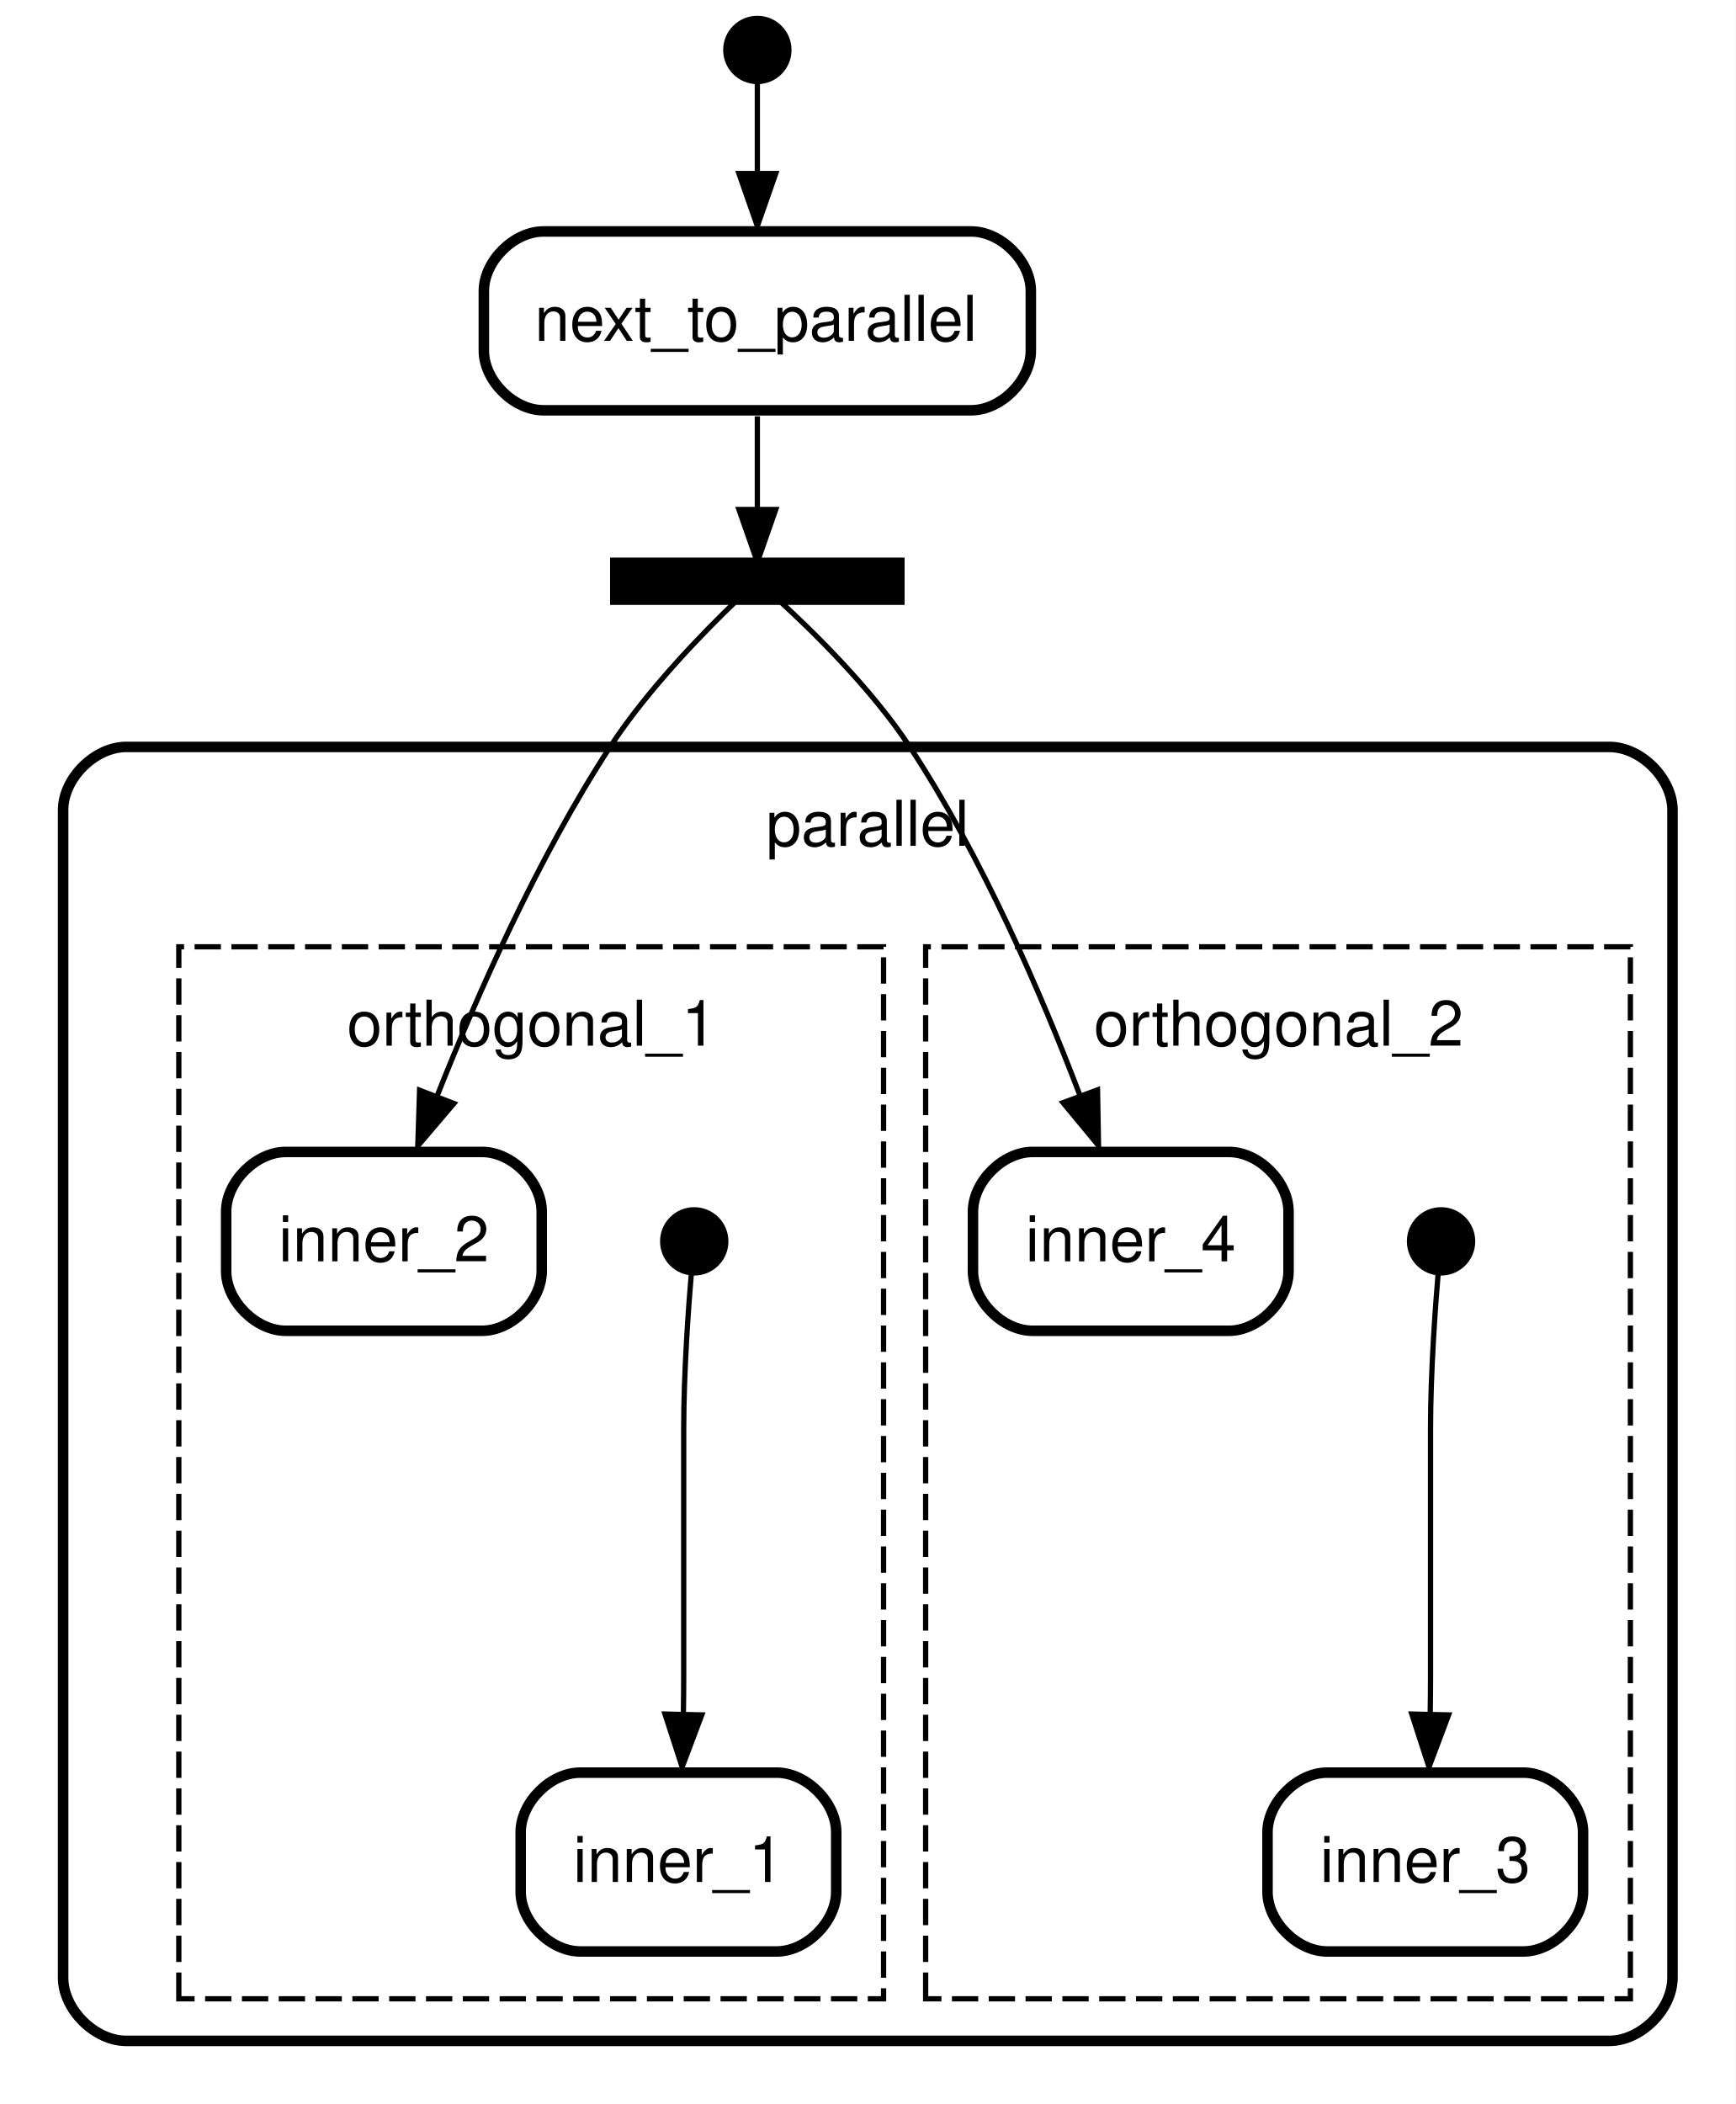
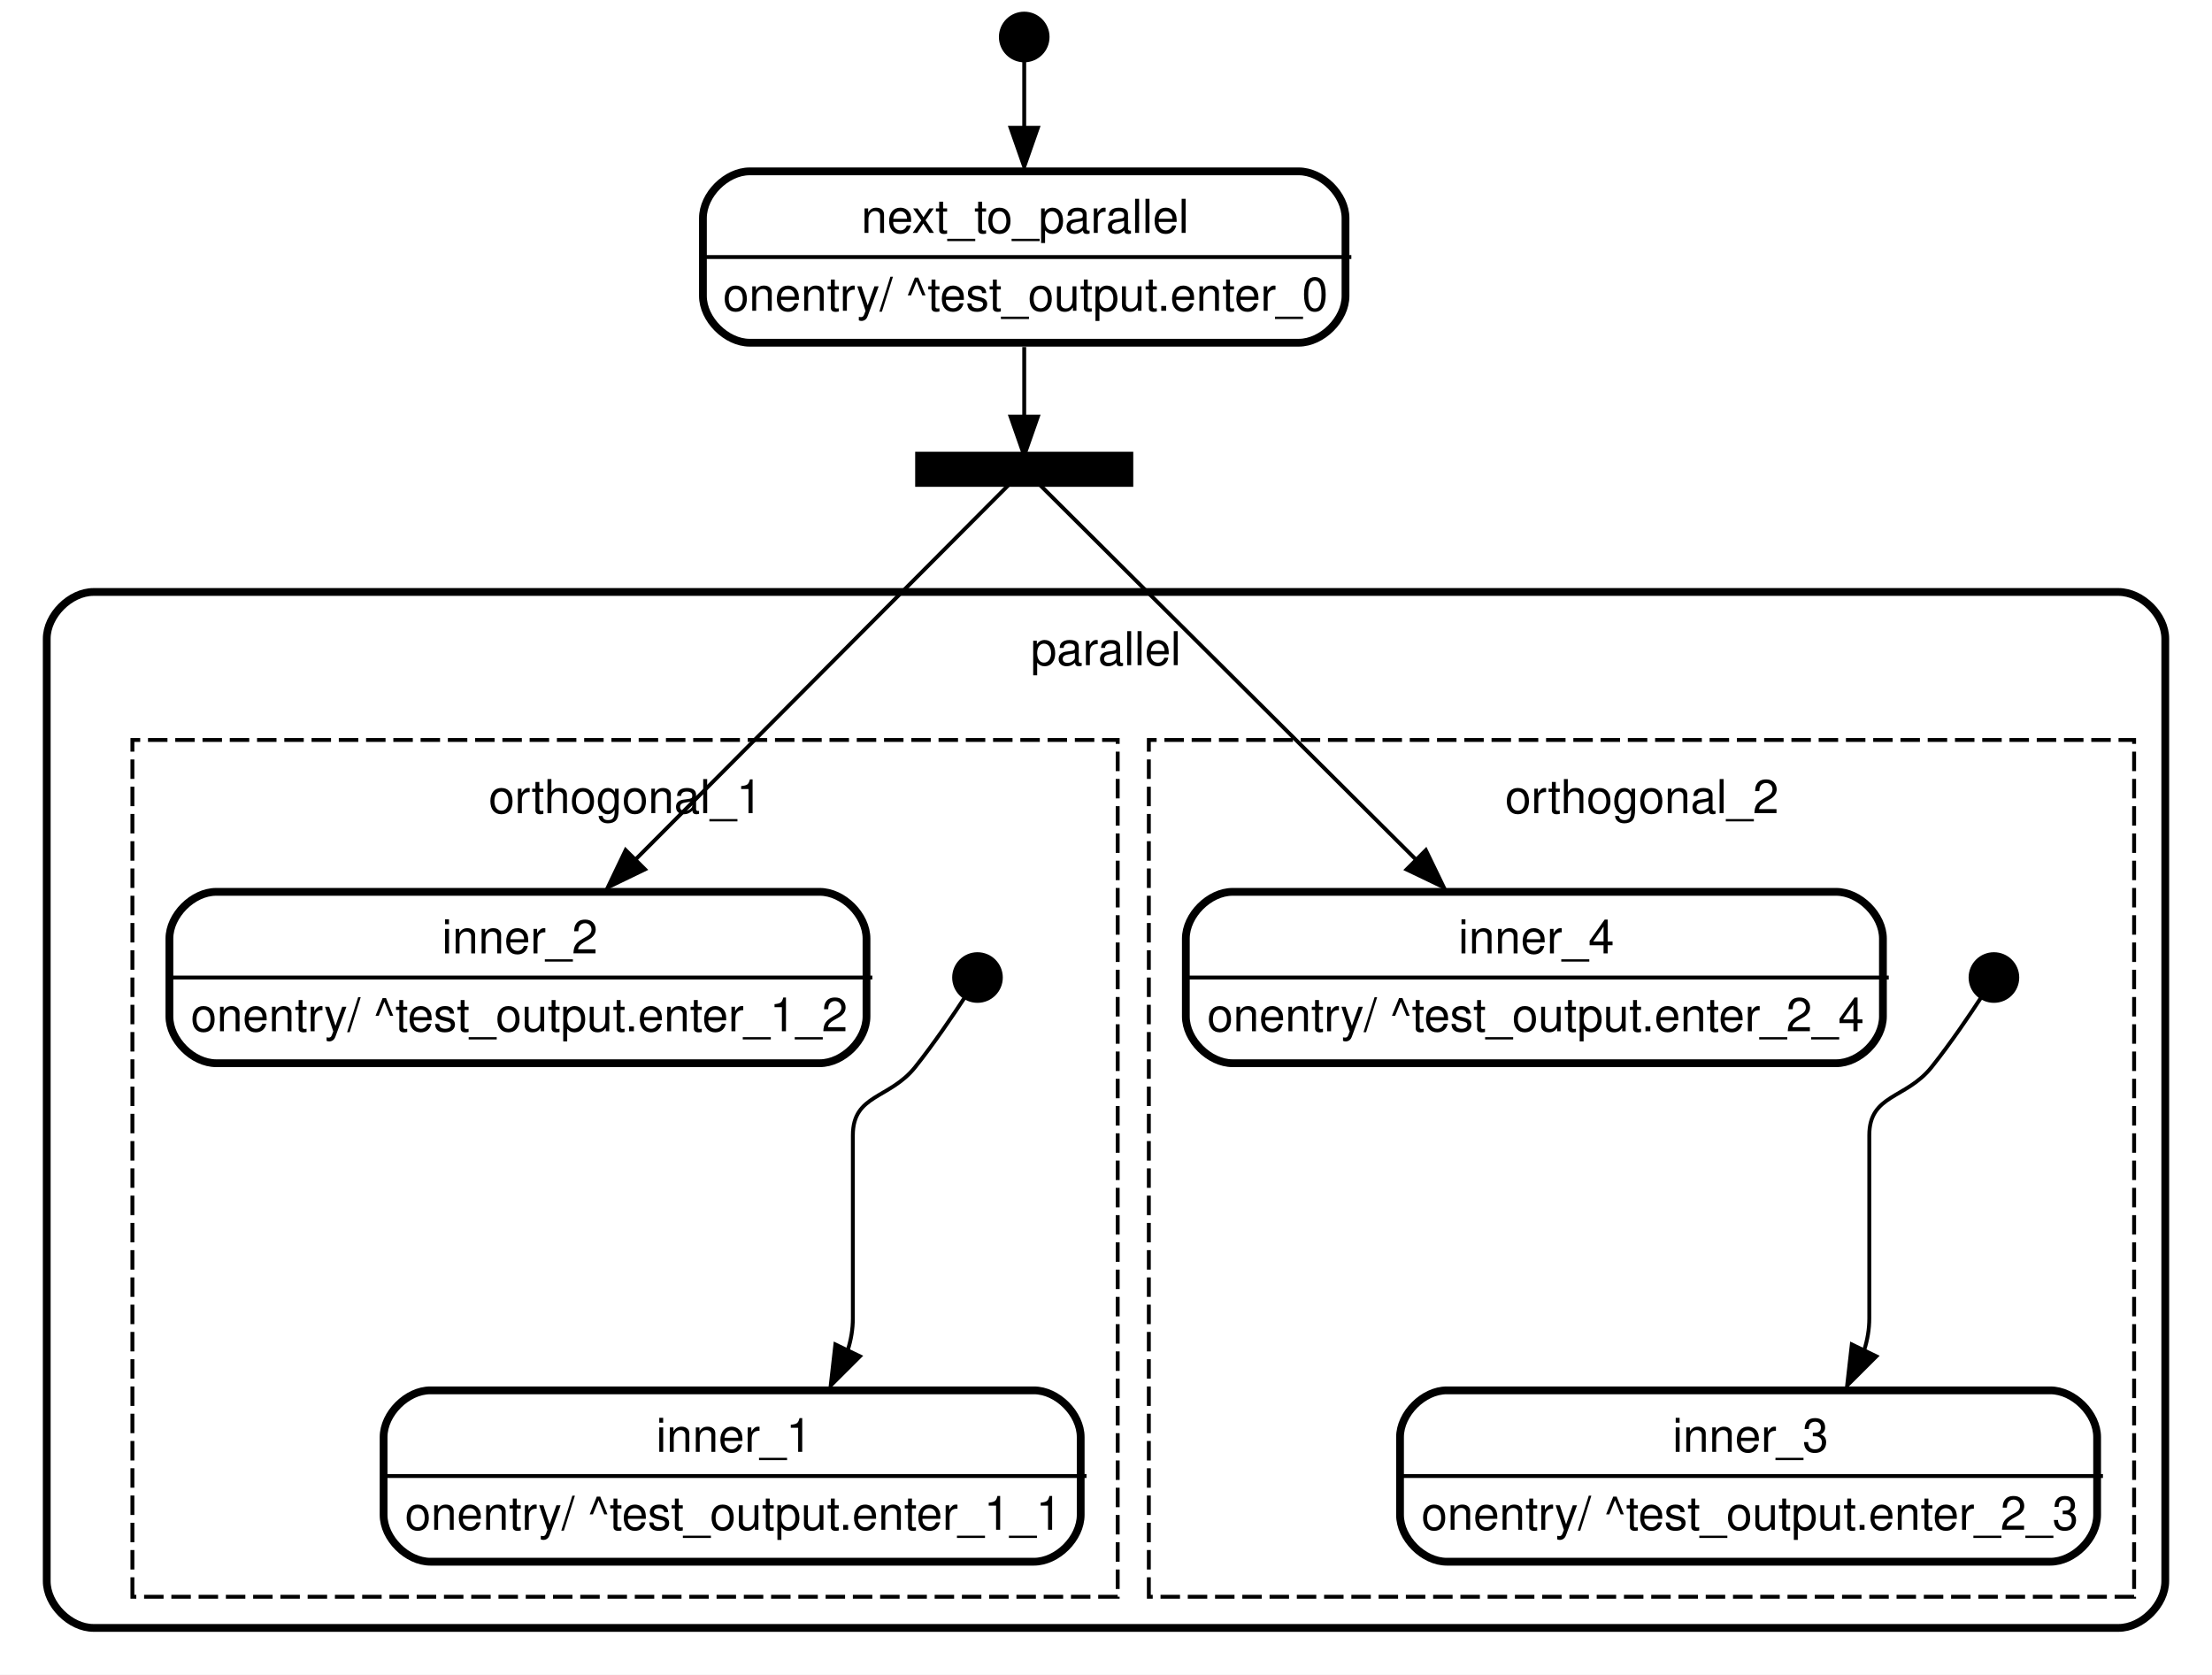
- <svg xmlns="http://www.w3.org/2000/svg" width="330pt" height="400pt" viewBox="0.00 0.00 330.00 400.00">
-   <g id="graph0" class="graph" transform="scale(1 1) rotate(0) translate(4 396)">
-     <polygon fill="#ffffff" stroke="transparent" points="-4,4 -4,-396 326,-396 326,4 -4,4" />
+ <svg xmlns="http://www.w3.org/2000/svg" width="568pt" height="430pt" viewBox="0.00 0.00 568.00 430.00">
+   <g id="graph0" class="graph" transform="scale(1 1) rotate(0) translate(4 426)">
+     <polygon fill="#ffffff" stroke="transparent" points="-4,4 -4,-426 564,-426 564,4 -4,4" />
    <g id="clust1" class="cluster">
-       <path fill="none" stroke="#000000" stroke-width="2" d="M20,-8C20,-8 302,-8 302,-8 308,-8 314,-14 314,-20 314,-20 314,-242 314,-242 314,-248 308,-254 302,-254 302,-254 20,-254 20,-254 14,-254 8,-248 8,-242 8,-242 8,-20 8,-20 8,-14 14,-8 20,-8" />
-       <text text-anchor="start" x="141.667" y="-235.2" font-family="Helvetica,sans-Serif" font-size="12.00" fill="#000000">parallel</text>
+       <path fill="none" stroke="#000000" stroke-width="2" d="M20,-8C20,-8 540,-8 540,-8 546,-8 552,-14 552,-20 552,-20 552,-262 552,-262 552,-268 546,-274 540,-274 540,-274 20,-274 20,-274 14,-274 8,-268 8,-262 8,-262 8,-20 8,-20 8,-14 14,-8 20,-8" />
+       <text text-anchor="start" x="260.667" y="-255.2" font-family="Helvetica,sans-Serif" font-size="12.00" fill="#000000">parallel</text>
    </g>
    <g id="clust2" class="cluster">
-       <polygon fill="none" stroke="#000000" stroke-dasharray="5,2" points="30,-16 30,-216 164,-216 164,-16 30,-16" />
-       <text text-anchor="start" x="61.985" y="-197.2" font-family="Helvetica,sans-Serif" font-size="12.00" fill="#000000">orthogonal_1</text>
+       <polygon fill="none" stroke="#000000" stroke-dasharray="5,2" points="30,-16 30,-236 283,-236 283,-16 30,-16" />
+       <text text-anchor="start" x="121.485" y="-217.2" font-family="Helvetica,sans-Serif" font-size="12.00" fill="#000000">orthogonal_1</text>
    </g>
    <g id="clust3" class="cluster">
-       <polygon fill="none" stroke="#000000" stroke-dasharray="5,2" points="172,-16 172,-216 306,-216 306,-16 172,-16" />
-       <text text-anchor="start" x="203.985" y="-197.2" font-family="Helvetica,sans-Serif" font-size="12.00" fill="#000000">orthogonal_2</text>
+       <polygon fill="none" stroke="#000000" stroke-dasharray="5,2" points="291,-16 291,-236 544,-236 544,-16 291,-16" />
+       <text text-anchor="start" x="382.485" y="-217.2" font-family="Helvetica,sans-Serif" font-size="12.00" fill="#000000">orthogonal_2</text>
    </g>
    <g id="node1" class="node">
-       <ellipse fill="#000000" stroke="#000000" stroke-width="2" cx="140" cy="-386.5" rx="5.5" ry="5.5" />
+       <ellipse fill="#000000" stroke="#000000" stroke-width="2" cx="259" cy="-416.5" rx="5.5" ry="5.5" />
    </g>
    <g id="node2" class="node">
-       <polygon fill="transparent" stroke="transparent" stroke-width="2" points="193,-353 87,-353 87,-317 193,-317 193,-353" />
-       <text text-anchor="start" x="97.655" y="-331.2" font-family="Helvetica,sans-Serif" font-size="12.00" fill="#000000">next_to_parallel</text>
-       <path fill="none" stroke="#000000" stroke-width="2" d="M99.333,-318C99.333,-318 180.667,-318 180.667,-318 186.333,-318 192,-323.667 192,-329.333 192,-329.333 192,-340.667 192,-340.667 192,-346.333 186.333,-352 180.667,-352 180.667,-352 99.333,-352 99.333,-352 93.667,-352 88,-346.333 88,-340.667 88,-340.667 88,-329.333 88,-329.333 88,-323.667 93.667,-318 99.333,-318" />
+       <polygon fill="transparent" stroke="transparent" stroke-width="2" points="342.5,-383 175.5,-383 175.5,-337 342.5,-337 342.5,-383" />
+       <text text-anchor="start" x="217.155" y="-366.2" font-family="Helvetica,sans-Serif" font-size="12.00" fill="#000000">next_to_parallel</text>
+       <text text-anchor="start" x="181.654" y="-346.2" font-family="Helvetica,sans-Serif" font-size="12.00" fill="#000000">onentry/ ^test_output.enter_0</text>
+       <polygon fill="#000000" stroke="#000000" points="176,-360 176,-360 343,-360 343,-360 176,-360" />
+       <path fill="none" stroke="#000000" stroke-width="2" d="M188.5,-338C188.5,-338 329.5,-338 329.5,-338 335.5,-338 341.5,-344 341.5,-350 341.5,-350 341.5,-370 341.5,-370 341.5,-376 335.5,-382 329.5,-382 329.5,-382 188.5,-382 188.5,-382 182.5,-382 176.5,-376 176.5,-370 176.5,-370 176.5,-350 176.5,-350 176.5,-344 182.5,-338 188.5,-338" />
    </g>
    <g id="edge1" class="edge">
-       <path fill="none" stroke="#000000" d="M140,-380.989C140,-376.629 140,-370.179 140,-363.48" />
-       <polygon fill="#000000" stroke="#000000" points="143.5,-363.012 140,-353.012 136.5,-363.012 143.5,-363.012" />
-       <text text-anchor="middle" x="141.389" y="-364" font-family="Helvetica,sans-Serif" font-size="10.00" fill="#000000"> </text>
+       <path fill="none" stroke="#000000" d="M259,-410.876C259,-406.525 259,-400.108 259,-393.286" />
+       <polygon fill="#000000" stroke="#000000" points="262.5,-393.195 259,-383.195 255.5,-393.195 262.5,-393.195" />
+       <text text-anchor="middle" x="260.389" y="-394" font-family="Helvetica,sans-Serif" font-size="10.00" fill="#000000"> </text>
    </g>
    <g id="node3" class="node">
-       <polygon fill="#000000" stroke="#000000" stroke-width="2" points="167,-289 113,-289 113,-282 167,-282 167,-289" />
-       <text text-anchor="middle" x="140" y="-281.9" font-family="Helvetica,sans-Serif" font-size="12.00" fill="#000000"> </text>
+       <polygon fill="#000000" stroke="#000000" stroke-width="2" points="286,-309 232,-309 232,-302 286,-302 286,-309" />
+       <text text-anchor="middle" x="259" y="-301.9" font-family="Helvetica,sans-Serif" font-size="12.00" fill="#000000"> </text>
    </g>
    <g id="edge4" class="edge">
-       <path fill="none" stroke="#000000" d="M140,-316.849C140,-311.137 140,-304.92 140,-299.539" />
-       <polygon fill="#000000" stroke="#000000" points="143.5,-299.135 140,-289.135 136.5,-299.135 143.5,-299.135" />
-       <text text-anchor="middle" x="141.389" y="-300" font-family="Helvetica,sans-Serif" font-size="10.00" fill="#000000"> </text>
+       <path fill="none" stroke="#000000" d="M259,-336.887C259,-330.882 259,-324.602 259,-319.251" />
+       <polygon fill="#000000" stroke="#000000" points="262.5,-319.018 259,-309.018 255.5,-319.018 262.5,-319.018" />
+       <text text-anchor="middle" x="260.389" y="-320" font-family="Helvetica,sans-Serif" font-size="10.00" fill="#000000"> </text>
    </g>
    <g id="node8" class="node">
-       <polygon fill="transparent" stroke="transparent" stroke-width="2" points="100,-178 38,-178 38,-142 100,-142 100,-178" />
-       <text text-anchor="start" x="48.994" y="-156.2" font-family="Helvetica,sans-Serif" font-size="12.00" fill="#000000">inner_2</text>
-       <path fill="none" stroke="#000000" stroke-width="2" d="M50.333,-143C50.333,-143 87.667,-143 87.667,-143 93.333,-143 99,-148.667 99,-154.333 99,-154.333 99,-165.667 99,-165.667 99,-171.333 93.333,-177 87.667,-177 87.667,-177 50.333,-177 50.333,-177 44.667,-177 39,-171.333 39,-165.667 39,-165.667 39,-154.333 39,-154.333 39,-148.667 44.667,-143 50.333,-143" />
+       <polygon fill="transparent" stroke="transparent" stroke-width="2" points="219.5,-198 38.5,-198 38.5,-152 219.5,-152 219.5,-198" />
+       <text text-anchor="start" x="109.494" y="-181.2" font-family="Helvetica,sans-Serif" font-size="12.00" fill="#000000">inner_2</text>
+       <text text-anchor="start" x="44.983" y="-161.2" font-family="Helvetica,sans-Serif" font-size="12.00" fill="#000000">onentry/ ^test_output.enter_1_2</text>
+       <polygon fill="#000000" stroke="#000000" points="39,-175 39,-175 220,-175 220,-175 39,-175" />
+       <path fill="none" stroke="#000000" stroke-width="2" d="M51.5,-153C51.5,-153 206.5,-153 206.5,-153 212.5,-153 218.5,-159 218.5,-165 218.5,-165 218.5,-185 218.5,-185 218.5,-191 212.5,-197 206.5,-197 206.5,-197 51.5,-197 51.5,-197 45.5,-197 39.5,-191 39.5,-185 39.5,-185 39.5,-165 39.5,-165 39.5,-159 45.5,-153 51.5,-153" />
    </g>
    <g id="edge5" class="edge">
-       <path fill="none" stroke="#000000" d="M135.964,-281.737C130.114,-276.123 119.194,-265.032 112,-254 98.311,-233.006 86.76,-206.943 79.089,-187.59" />
-       <polygon fill="#000000" stroke="#000000" points="82.308,-186.21 75.44,-178.143 75.778,-188.732 82.308,-186.21" />
-       <text text-anchor="middle" x="128.389" y="-265" font-family="Helvetica,sans-Serif" font-size="10.00" fill="#000000"> </text>
+       <path fill="none" stroke="#000000" d="M255.25,-301.735C241.355,-287.787 191.928,-238.169 159.197,-205.313" />
+       <polygon fill="#000000" stroke="#000000" points="161.617,-202.783 152.08,-198.169 156.658,-207.724 161.617,-202.783" />
+       <text text-anchor="middle" x="246.389" y="-285" font-family="Helvetica,sans-Serif" font-size="10.00" fill="#000000"> </text>
    </g>
    <g id="node12" class="node">
-       <polygon fill="transparent" stroke="transparent" stroke-width="2" points="242,-178 180,-178 180,-142 242,-142 242,-178" />
-       <text text-anchor="start" x="190.994" y="-156.2" font-family="Helvetica,sans-Serif" font-size="12.00" fill="#000000">inner_4</text>
-       <path fill="none" stroke="#000000" stroke-width="2" d="M192.333,-143C192.333,-143 229.667,-143 229.667,-143 235.333,-143 241,-148.667 241,-154.333 241,-154.333 241,-165.667 241,-165.667 241,-171.333 235.333,-177 229.667,-177 229.667,-177 192.333,-177 192.333,-177 186.667,-177 181,-171.333 181,-165.667 181,-165.667 181,-154.333 181,-154.333 181,-148.667 186.667,-143 192.333,-143" />
+       <polygon fill="transparent" stroke="transparent" stroke-width="2" points="480.5,-198 299.5,-198 299.5,-152 480.5,-152 480.5,-198" />
+       <text text-anchor="start" x="370.494" y="-181.2" font-family="Helvetica,sans-Serif" font-size="12.00" fill="#000000">inner_4</text>
+       <text text-anchor="start" x="305.983" y="-161.2" font-family="Helvetica,sans-Serif" font-size="12.00" fill="#000000">onentry/ ^test_output.enter_2_4</text>
+       <polygon fill="#000000" stroke="#000000" points="300,-175 300,-175 481,-175 481,-175 300,-175" />
+       <path fill="none" stroke="#000000" stroke-width="2" d="M312.5,-153C312.5,-153 467.5,-153 467.5,-153 473.5,-153 479.5,-159 479.5,-165 479.5,-165 479.5,-185 479.5,-185 479.5,-191 473.5,-197 467.5,-197 467.5,-197 312.5,-197 312.5,-197 306.5,-197 300.5,-191 300.5,-185 300.5,-185 300.5,-165 300.5,-165 300.5,-159 306.5,-153 312.5,-153" />
    </g>
    <g id="edge6" class="edge">
-       <path fill="none" stroke="#000000" d="M144.205,-281.775C150.295,-276.209 161.643,-265.176 169,-254 182.725,-233.149 193.975,-207.073 201.365,-187.678" />
-       <polygon fill="#000000" stroke="#000000" points="204.681,-188.801 204.87,-178.208 198.117,-186.371 204.681,-188.801" />
-       <text text-anchor="middle" x="163.389" y="-265" font-family="Helvetica,sans-Serif" font-size="10.00" fill="#000000"> </text>
+       <path fill="none" stroke="#000000" d="M262.779,-301.735C276.781,-287.787 326.589,-238.169 359.571,-205.313" />
+       <polygon fill="#000000" stroke="#000000" points="362.128,-207.706 366.743,-198.169 357.188,-202.747 362.128,-207.706" />
+       <text text-anchor="middle" x="281.389" y="-285" font-family="Helvetica,sans-Serif" font-size="10.00" fill="#000000"> </text>
    </g>
    <g id="node6" class="node">
-       <ellipse fill="#000000" stroke="#000000" stroke-width="2" cx="128" cy="-160" rx="5.5" ry="5.5" />
+       <ellipse fill="#000000" stroke="#000000" stroke-width="2" cx="247" cy="-175" rx="5.5" ry="5.5" />
    </g>
    <g id="node7" class="node">
-       <polygon fill="transparent" stroke="transparent" stroke-width="2" points="156,-60 94,-60 94,-24 156,-24 156,-60" />
-       <text text-anchor="start" x="104.994" y="-38.2" font-family="Helvetica,sans-Serif" font-size="12.00" fill="#000000">inner_1</text>
-       <path fill="none" stroke="#000000" stroke-width="2" d="M106.333,-25C106.333,-25 143.667,-25 143.667,-25 149.333,-25 155,-30.667 155,-36.333 155,-36.333 155,-47.667 155,-47.667 155,-53.333 149.333,-59 143.667,-59 143.667,-59 106.333,-59 106.333,-59 100.667,-59 95,-53.333 95,-47.667 95,-47.667 95,-36.333 95,-36.333 95,-30.667 100.667,-25 106.333,-25" />
+       <polygon fill="transparent" stroke="transparent" stroke-width="2" points="274.5,-70 93.5,-70 93.5,-24 274.5,-24 274.5,-70" />
+       <text text-anchor="start" x="164.494" y="-53.2" font-family="Helvetica,sans-Serif" font-size="12.00" fill="#000000">inner_1</text>
+       <text text-anchor="start" x="99.983" y="-33.2" font-family="Helvetica,sans-Serif" font-size="12.00" fill="#000000">onentry/ ^test_output.enter_1_1</text>
+       <polygon fill="#000000" stroke="#000000" points="94,-47 94,-47 275,-47 275,-47 94,-47" />
+       <path fill="none" stroke="#000000" stroke-width="2" d="M106.5,-25C106.5,-25 261.5,-25 261.5,-25 267.5,-25 273.5,-31 273.5,-37 273.5,-37 273.5,-57 273.5,-57 273.5,-63 267.5,-69 261.5,-69 261.5,-69 106.5,-69 106.5,-69 100.5,-69 94.5,-63 94.5,-57 94.5,-57 94.5,-37 94.5,-37 94.5,-31 100.5,-25 106.5,-25" />
    </g>
    <g id="edge2" class="edge">
-       <path fill="none" stroke="#000000" d="M127.495,-154.471C126.903,-147.493 126,-135.118 126,-124.5 126,-124.5 126,-124.5 126,-77.5 126,-75.107 125.977,-72.624 125.938,-70.132" />
-       <polygon fill="#000000" stroke="#000000" points="129.435,-69.974 125.705,-60.057 122.437,-70.135 129.435,-69.974" />
-       <text text-anchor="middle" x="127.389" y="-98" font-family="Helvetica,sans-Serif" font-size="10.00" fill="#000000"> </text>
+       <path fill="none" stroke="#000000" d="M243.987,-170.288C240.894,-165.544 235.859,-158.08 231,-152 224.421,-143.767 215,-145.039 215,-134.5 215,-134.5 215,-134.5 215,-87.5 215,-84.691 214.524,-81.957 213.69,-79.322" />
+       <polygon fill="#000000" stroke="#000000" points="216.813,-77.74 209.314,-70.256 210.509,-80.783 216.813,-77.74" />
+       <text text-anchor="middle" x="216.389" y="-108" font-family="Helvetica,sans-Serif" font-size="10.00" fill="#000000"> </text>
    </g>
    <g id="node10" class="node">
-       <ellipse fill="#000000" stroke="#000000" stroke-width="2" cx="270" cy="-160" rx="5.5" ry="5.5" />
+       <ellipse fill="#000000" stroke="#000000" stroke-width="2" cx="508" cy="-175" rx="5.5" ry="5.5" />
    </g>
    <g id="node11" class="node">
-       <polygon fill="transparent" stroke="transparent" stroke-width="2" points="298,-60 236,-60 236,-24 298,-24 298,-60" />
-       <text text-anchor="start" x="246.994" y="-38.2" font-family="Helvetica,sans-Serif" font-size="12.00" fill="#000000">inner_3</text>
-       <path fill="none" stroke="#000000" stroke-width="2" d="M248.333,-25C248.333,-25 285.667,-25 285.667,-25 291.333,-25 297,-30.667 297,-36.333 297,-36.333 297,-47.667 297,-47.667 297,-53.333 291.333,-59 285.667,-59 285.667,-59 248.333,-59 248.333,-59 242.667,-59 237,-53.333 237,-47.667 237,-47.667 237,-36.333 237,-36.333 237,-30.667 242.667,-25 248.333,-25" />
+       <polygon fill="transparent" stroke="transparent" stroke-width="2" points="535.5,-70 354.5,-70 354.5,-24 535.5,-24 535.5,-70" />
+       <text text-anchor="start" x="425.494" y="-53.2" font-family="Helvetica,sans-Serif" font-size="12.00" fill="#000000">inner_3</text>
+       <text text-anchor="start" x="360.983" y="-33.2" font-family="Helvetica,sans-Serif" font-size="12.00" fill="#000000">onentry/ ^test_output.enter_2_3</text>
+       <polygon fill="#000000" stroke="#000000" points="355,-47 355,-47 536,-47 536,-47 355,-47" />
+       <path fill="none" stroke="#000000" stroke-width="2" d="M367.5,-25C367.5,-25 522.5,-25 522.5,-25 528.5,-25 534.5,-31 534.5,-37 534.5,-37 534.5,-57 534.5,-57 534.5,-63 528.5,-69 522.5,-69 522.5,-69 367.5,-69 367.5,-69 361.5,-69 355.5,-63 355.5,-57 355.5,-57 355.5,-37 355.5,-37 355.5,-31 361.5,-25 367.5,-25" />
    </g>
    <g id="edge3" class="edge">
-       <path fill="none" stroke="#000000" d="M269.495,-154.471C268.903,-147.493 268,-135.118 268,-124.5 268,-124.5 268,-124.5 268,-77.5 268,-75.107 267.977,-72.624 267.938,-70.132" />
-       <polygon fill="#000000" stroke="#000000" points="271.435,-69.974 267.705,-60.057 264.437,-70.135 271.435,-69.974" />
-       <text text-anchor="middle" x="269.389" y="-98" font-family="Helvetica,sans-Serif" font-size="10.00" fill="#000000"> </text>
+       <path fill="none" stroke="#000000" d="M504.987,-170.288C501.894,-165.544 496.859,-158.08 492,-152 485.421,-143.767 476,-145.039 476,-134.5 476,-134.5 476,-134.5 476,-87.5 476,-84.691 475.524,-81.957 474.69,-79.322" />
+       <polygon fill="#000000" stroke="#000000" points="477.813,-77.74 470.314,-70.256 471.509,-80.783 477.813,-77.74" />
+       <text text-anchor="middle" x="477.389" y="-108" font-family="Helvetica,sans-Serif" font-size="10.00" fill="#000000"> </text>
    </g>
  </g>
</svg>
